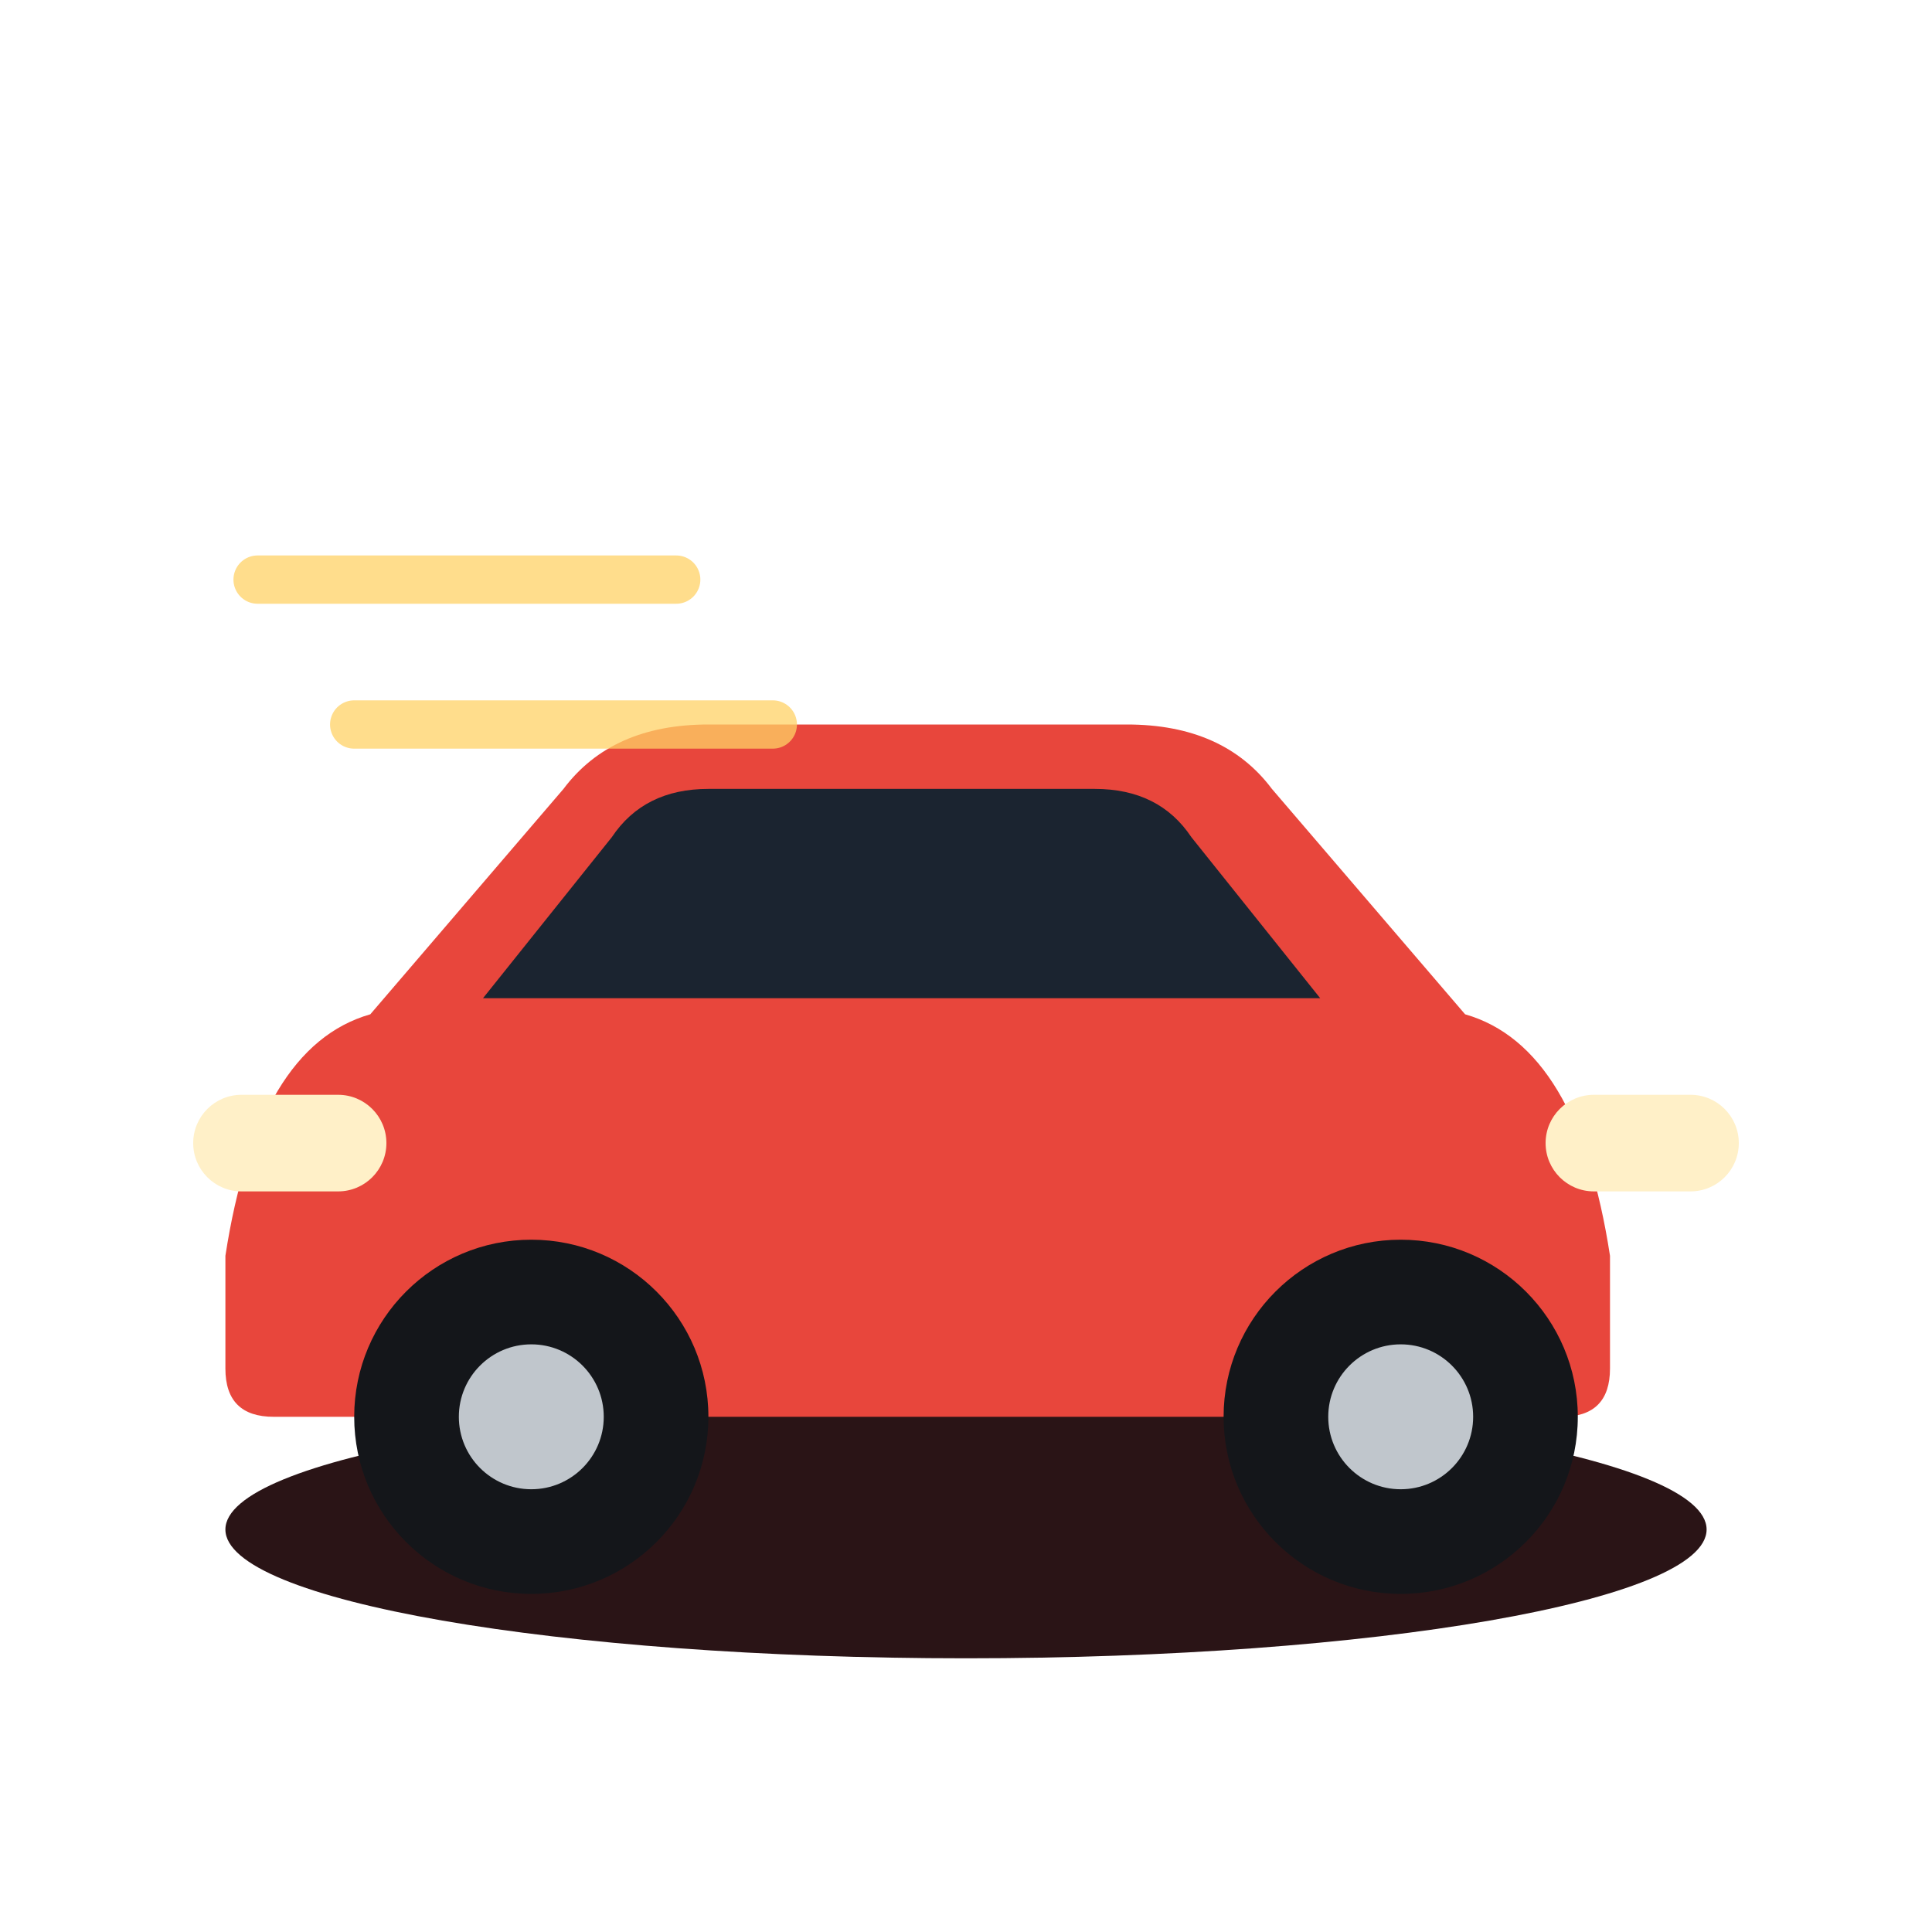
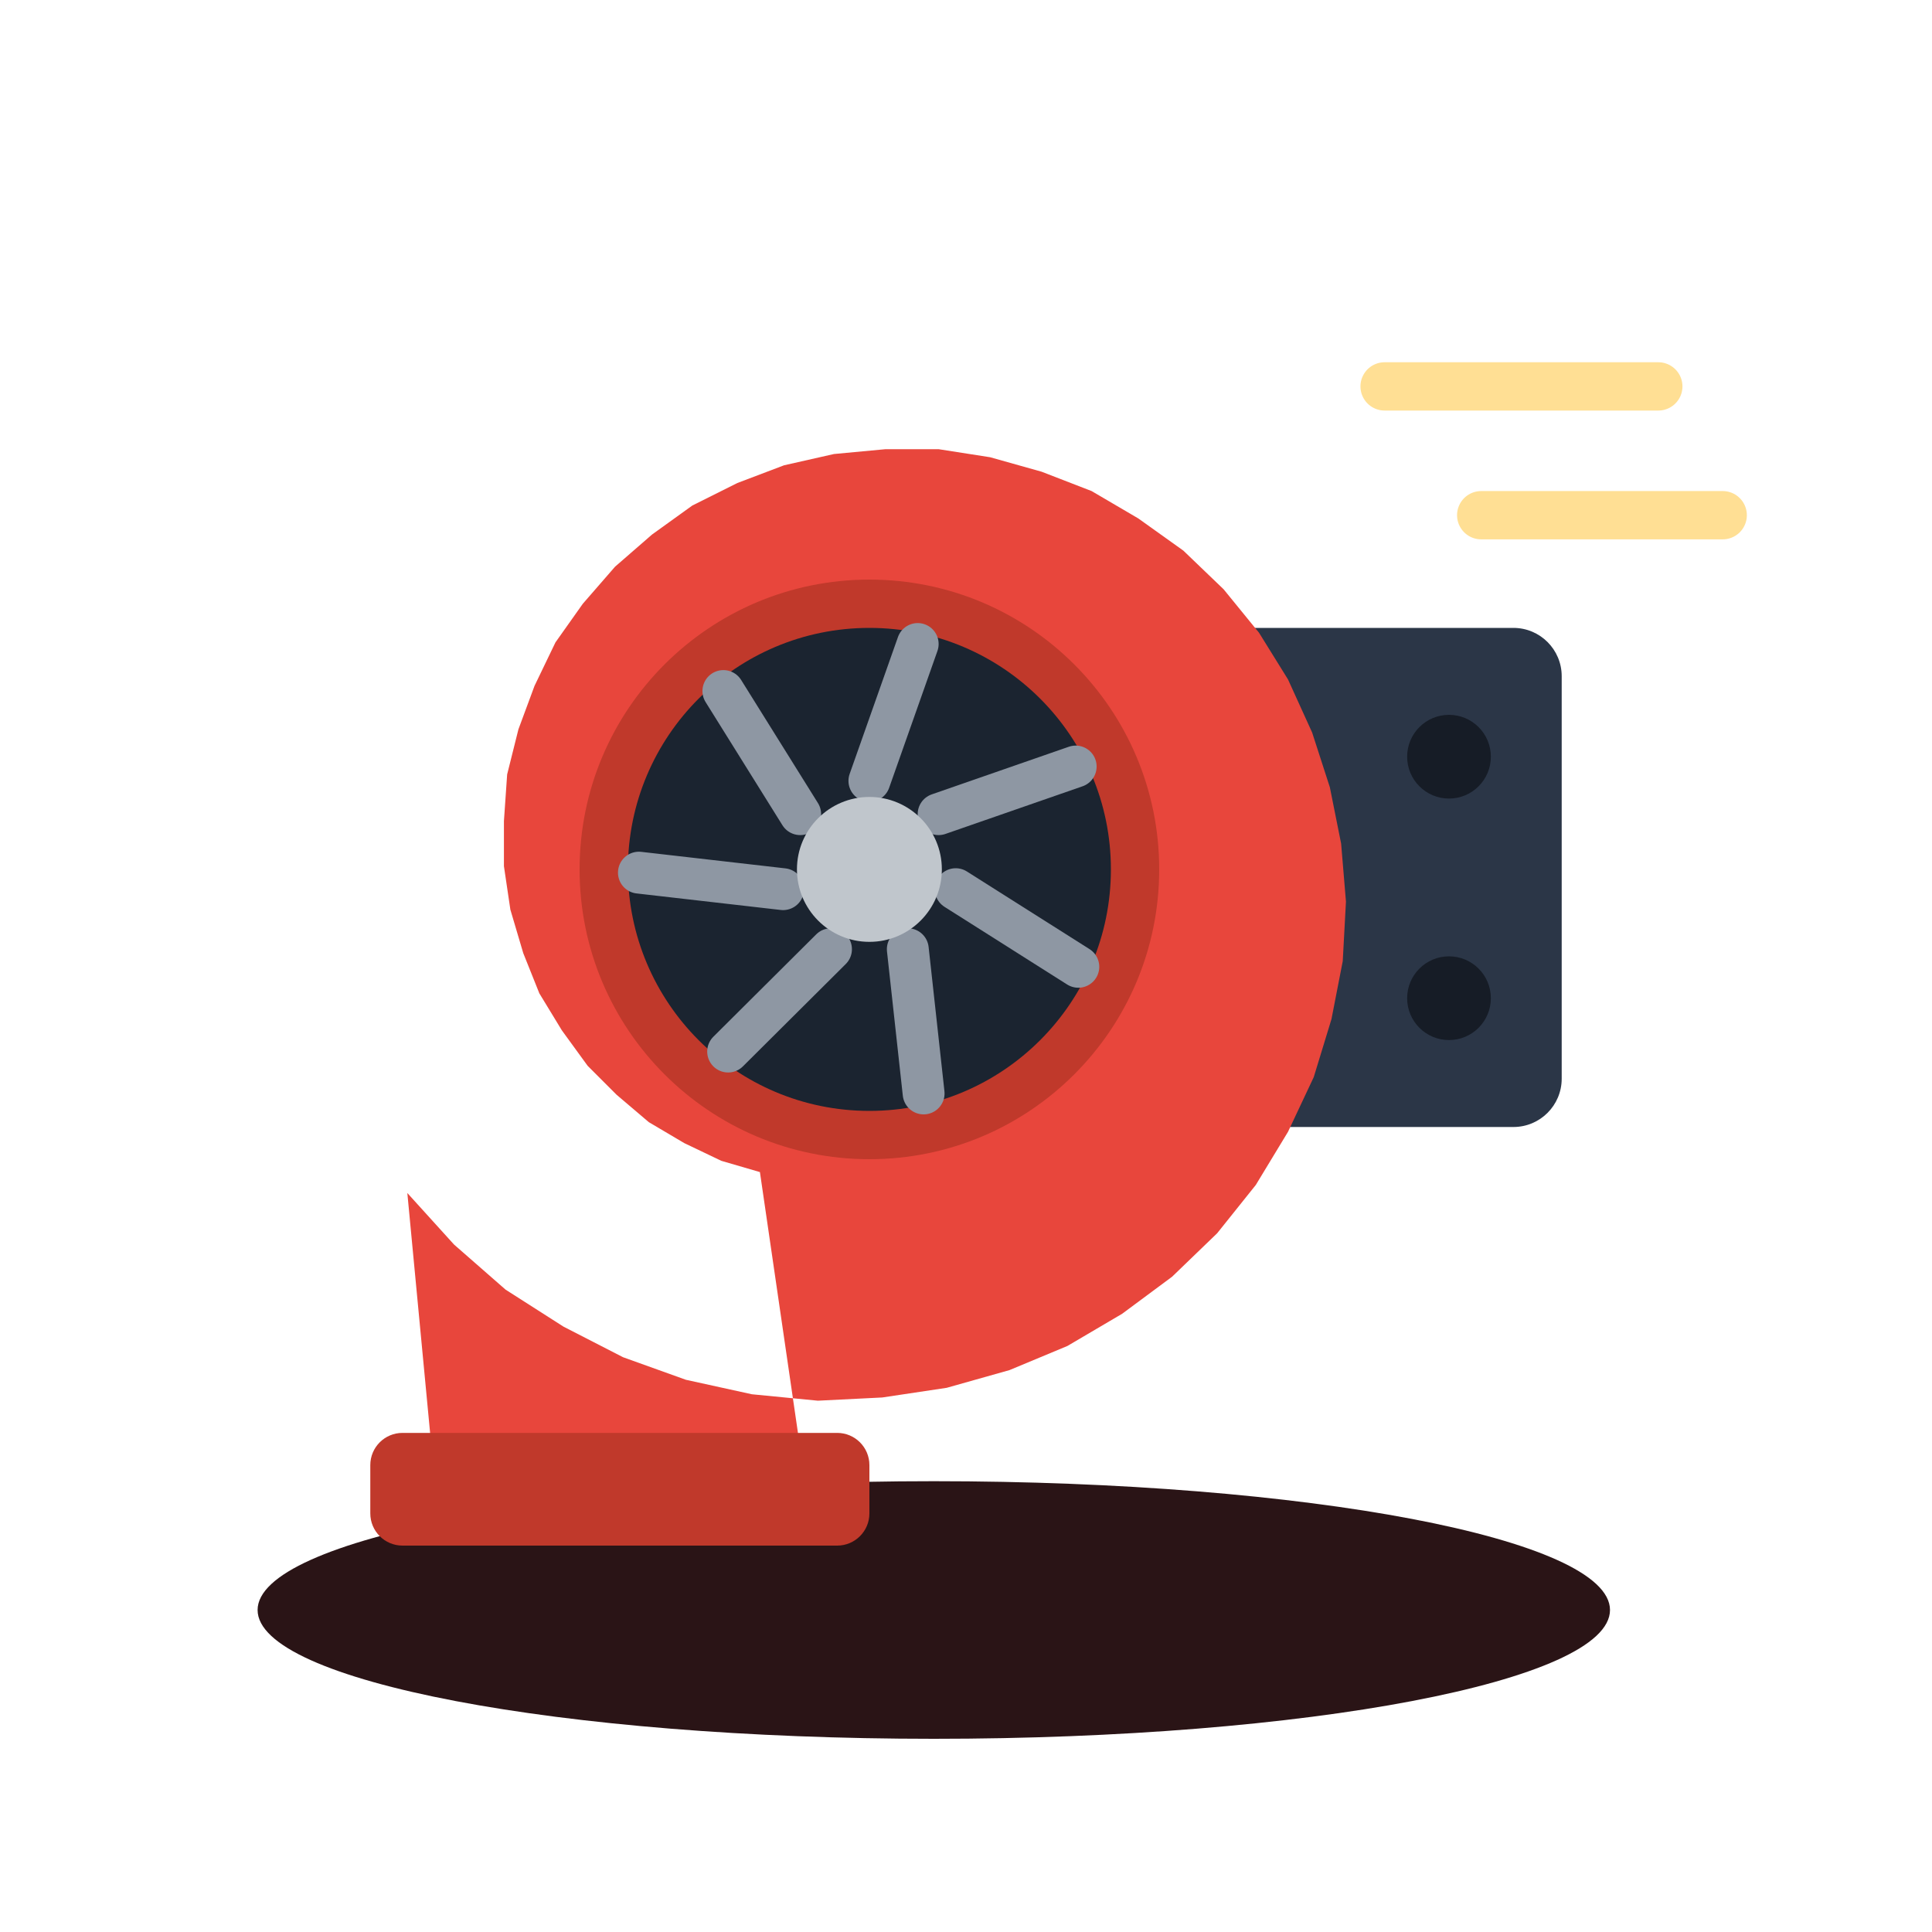
<svg xmlns="http://www.w3.org/2000/svg" viewBox="0 0 120 120">
-   <ellipse cx="60" cy="95" rx="46" ry="8" fill="#2a1416" />
-   <path d="M14 78 q2 -13 9 -15 l12 -14 q3 -4 9 -4 h26 q6 0 9 4 l12 14 q7 2 9 15 v7 q0 3 -3 3 h-80 q-3 0 -3 -3 z" fill="#e8463c" />
-   <path d="M38 52 q2 -3 6 -3 h24 q4 0 6 3 l8 10 h-52 z" fill="#1b2430" />
-   <rect x="12" y="68" width="12" height="6" rx="3" fill="#fff0c8" />
-   <rect x="96" y="68" width="12" height="6" rx="3" fill="#fff0c8" />
-   <circle cx="33" cy="88" r="11" fill="#14161a" />
-   <circle cx="33" cy="88" r="4.5" fill="#c0c6cc" />
-   <circle cx="87" cy="88" r="11" fill="#14161a" />
-   <circle cx="87" cy="88" r="4.5" fill="#c0c6cc" />
-   <path d="M16 36 h26 M22 45 h26" stroke="#ffd166" stroke-width="3" stroke-linecap="round" opacity=".75" />
+   <ellipse cx="58" cy="100" rx="42" ry="8" fill="#2a1416" />
+   <rect x="72" y="39" width="25" height="31" rx="3" fill="#2b3647" />
+   <circle cx="90" cy="47" r="2.6" fill="#161c26" />
+   <circle cx="90" cy="62" r="2.6" fill="#161c26" />
+   <path d="M47.2 72.8 L44.8 72.1 L42.5 71 L40.3 69.7 L38.3 68 L36.5 66.2 L34.9 64 L33.5 61.7 L32.5 59.2 L31.7 56.5 L31.3 53.8 L31.3 51 L31.5 48.1 L32.2 45.3 L33.2 42.6 L34.5 39.9 L36.2 37.5 L38.2 35.2 L40.5 33.2 L43 31.4 L45.8 30 L48.7 28.9 L51.8 28.2 L55 27.9 L58.3 27.9 L61.5 28.4 L64.7 29.3 L67.8 30.5 L70.7 32.2 L73.5 34.2 L76 36.6 L78.2 39.3 L80 42.2 L81.5 45.5 L82.6 48.9 L83.3 52.4 L83.6 56 L83.4 59.7 L82.7 63.3 L81.6 66.9 L80 70.3 L78 73.6 L75.6 76.6 L72.8 79.3 L69.7 81.6 L66.3 83.6 L62.7 85.1 L58.8 86.2 L54.8 86.8 L50.8 87 L46.7 86.6 L42.6 85.7 L38.7 84.3 L35 82.4 L31.4 80.1 L28.2 77.3 L25.3 74.1 L25.3 74.1 L27 92 L50 92 Z" fill="#e8463c" />
+   <rect x="23" y="89" width="31" height="7" rx="2" fill="#c0392b" />
+   <circle cx="54" cy="54" r="18" fill="#c0392b" />
+   <circle cx="54" cy="54" r="15" fill="#1b2430" />
+   <g stroke="#8e97a3" stroke-width="2.6" stroke-linecap="round">
+     <path d="M54 48.5 L57 40" transform="rotate(0.0 54 54)" />
+     <path d="M54 48.5 L57 40" transform="rotate(51.4 54 54)" />
+     <path d="M54 48.5 L57 40" transform="rotate(102.9 54 54)" />
+     <path d="M54 48.5 L57 40" transform="rotate(154.3 54 54)" />
+     <path d="M54 48.5 L57 40" transform="rotate(205.7 54 54)" />
+     <path d="M54 48.5 L57 40" transform="rotate(257.1 54 54)" />
+     <path d="M54 48.5 L57 40" transform="rotate(308.6 54 54)" />
+   </g>
+   <circle cx="54" cy="54" r="4.5" fill="#c0c6cc" />
+   <path d="M86 24 h17 M92 32 h15" stroke="#ffd166" stroke-width="3" stroke-linecap="round" opacity=".7" />
</svg>
